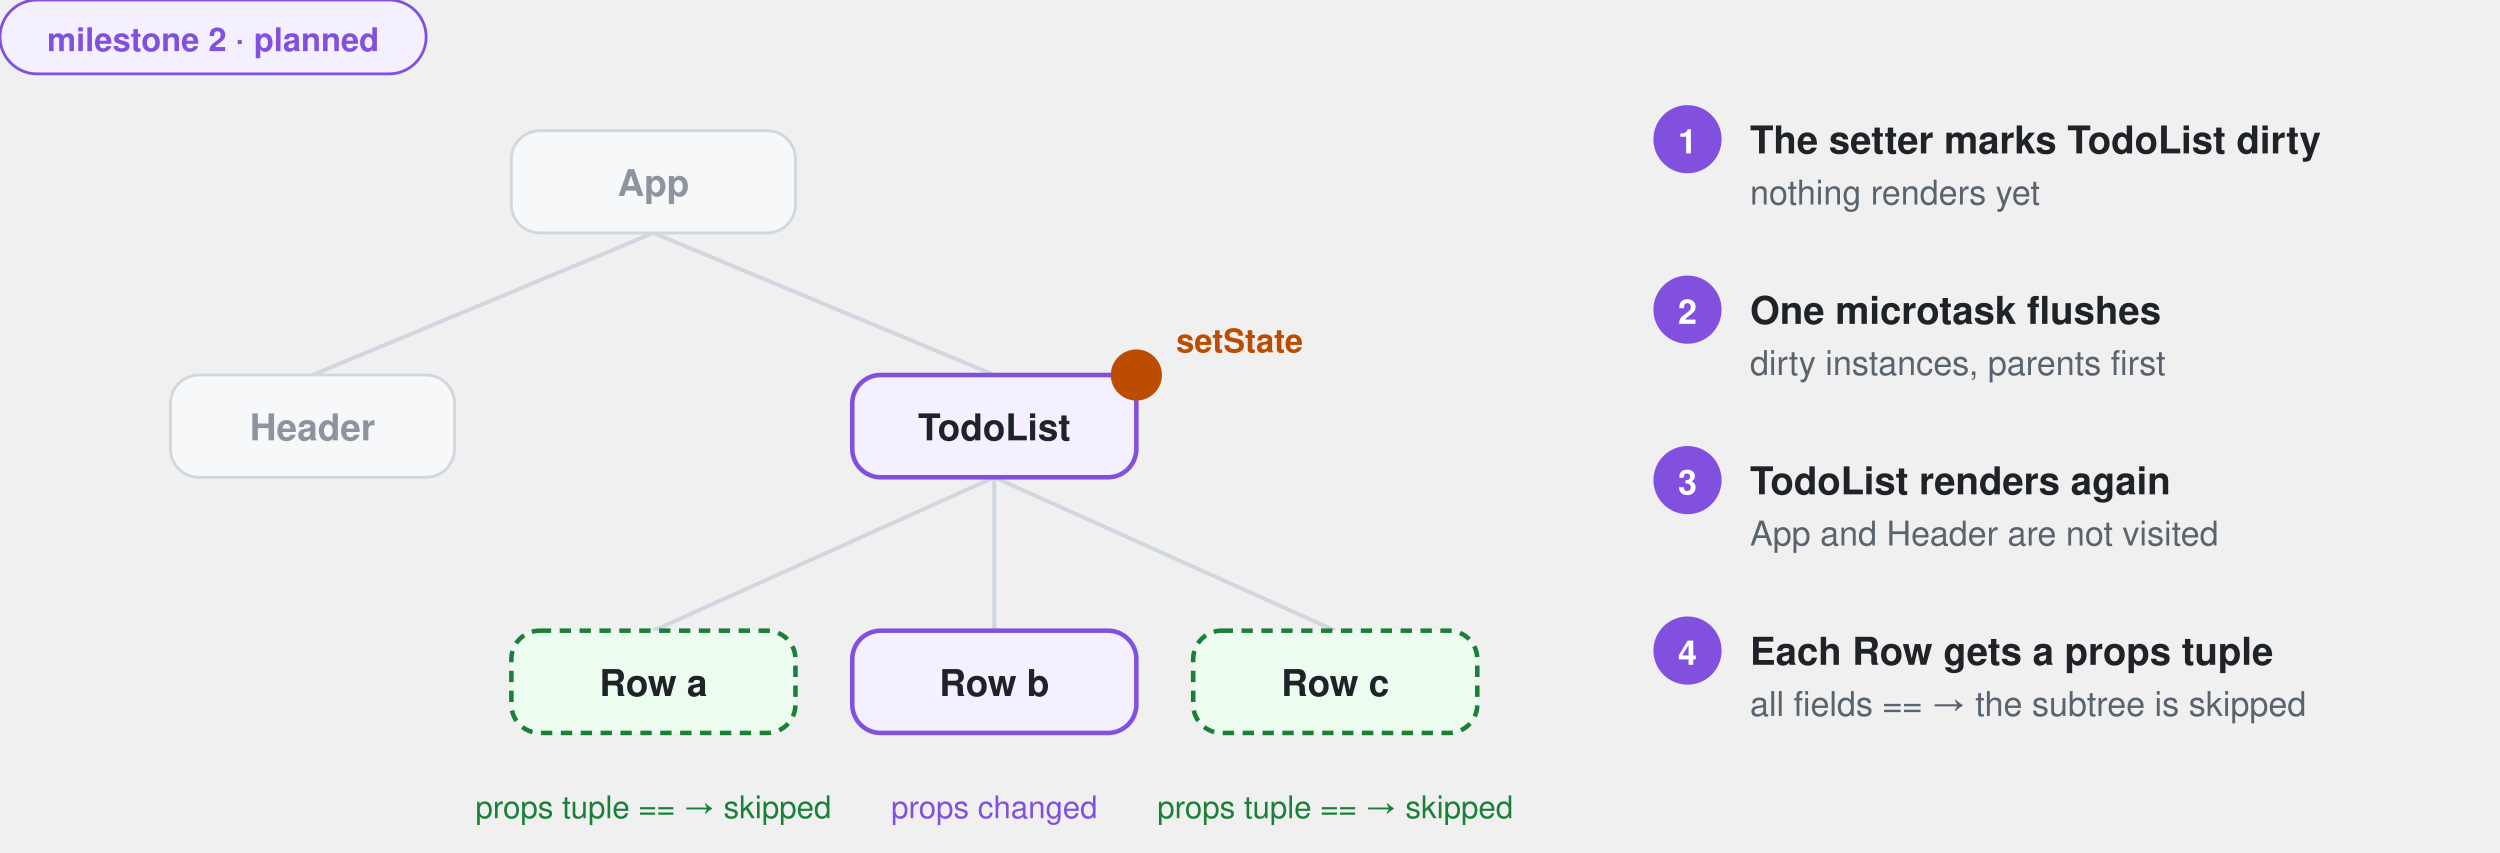
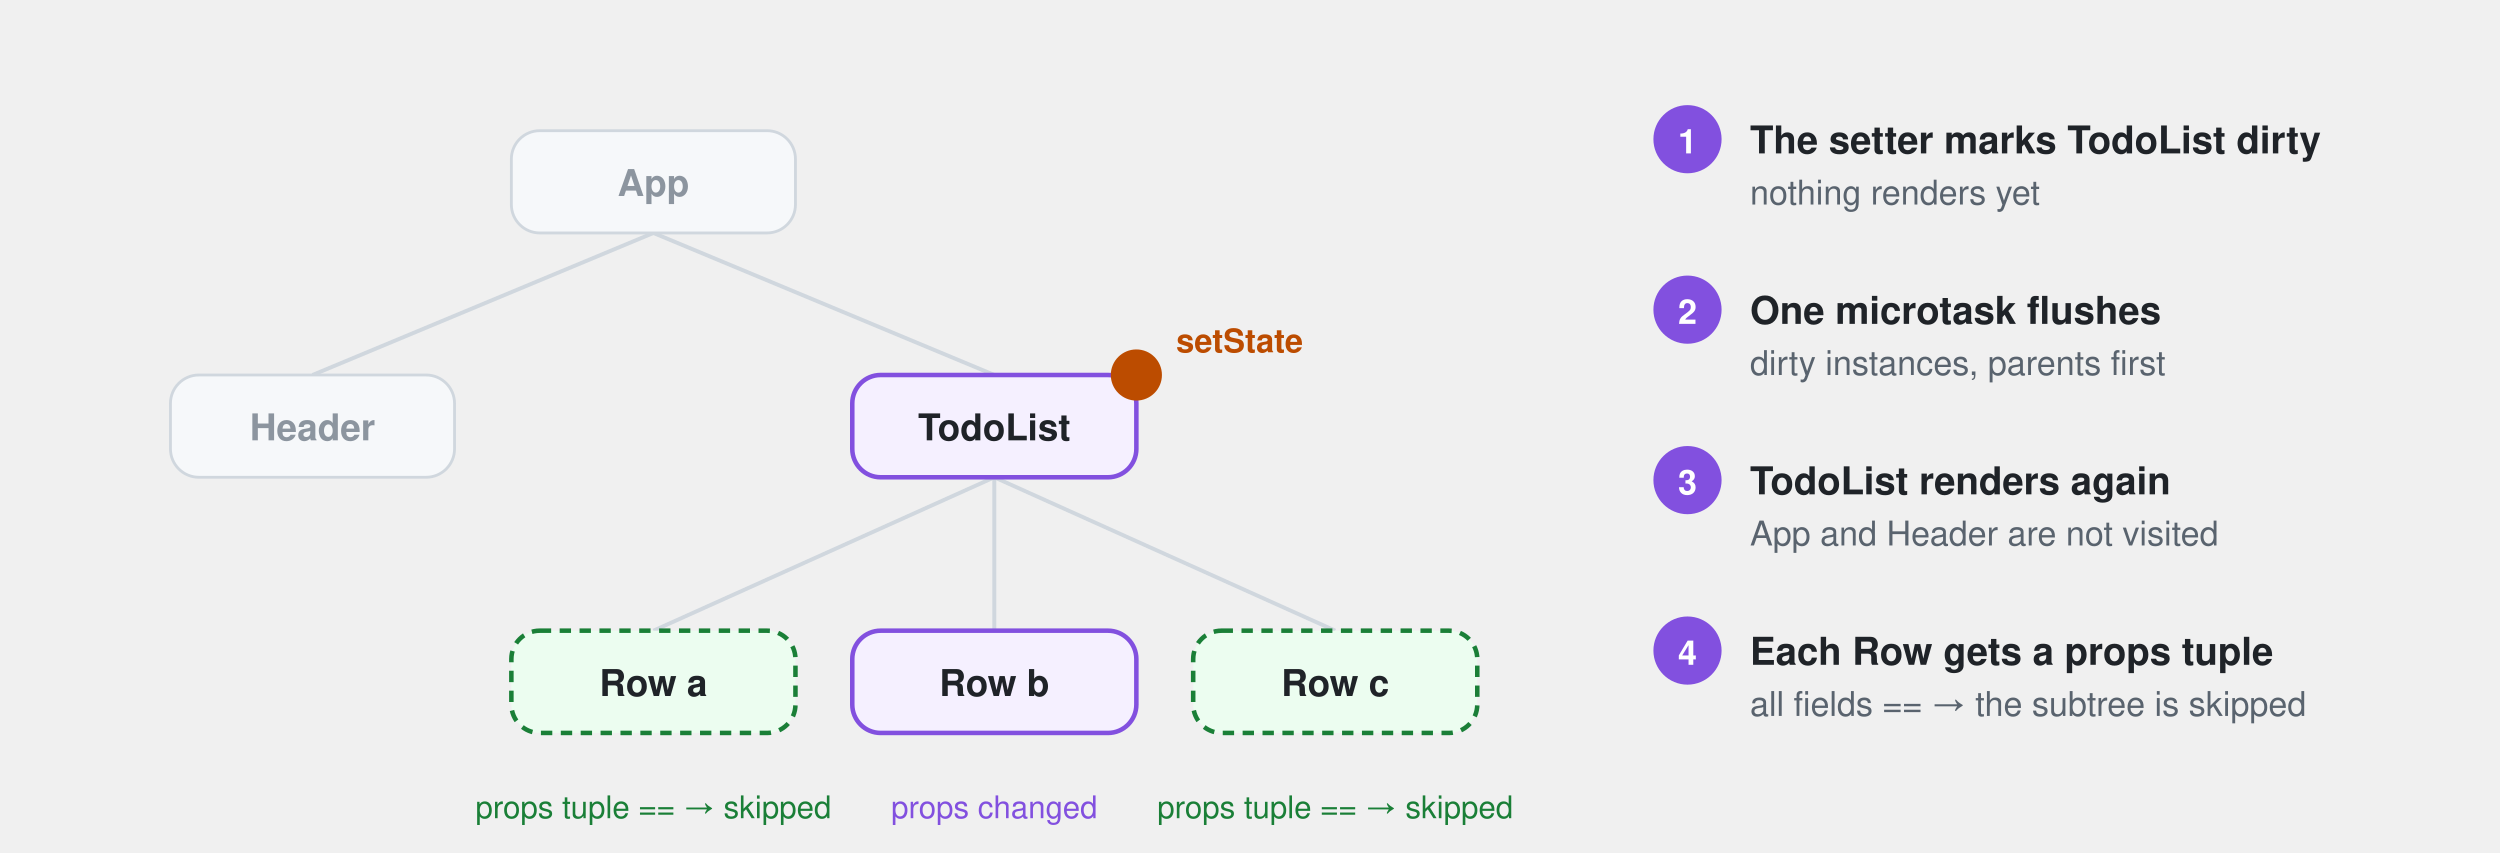
<svg xmlns="http://www.w3.org/2000/svg" viewBox="0 0 880 300" width="880" height="300" role="img" aria-label="A state update in TodoList re-renders TodoList only; App and Header are not visited; Rows whose props are physically equal are skipped">
  <style>text { font-family: -apple-system, BlinkMacSystemFont, 'Segoe UI', Helvetica, Arial, sans-serif; fill: #1f2328; }.mono { font-family: ui-monospace, SFMono-Regular, Menlo, Consolas, monospace; white-space: pre; }.muted { fill: #59636e; } .faint { fill: #8c959f; }.accent { fill: #8250df; } .green { fill: #1a7f37; }.orange { fill: #bc4c00; } .blue { fill: #0969da; }.flow { stroke-dasharray: 6 8; animation: flow 1.1s linear infinite; }@keyframes flow { to { stroke-dashoffset: -28; } }.pulse { animation: pulse 2.2s ease-in-out infinite; }@keyframes pulse { 0%, 100% { opacity: 1; } 50% { opacity: 0.35; } }@media (prefers-reduced-motion: reduce) { .flow, .pulse { animation: none; } }</style>
  <defs>
    <marker id="arrow-muted" viewBox="0 0 10 10" refX="9" refY="5" markerWidth="7" markerHeight="7" orient="auto-start-reverse">
      <path d="M0,0 L10,5 L0,10 z" fill="#59636e" />
    </marker>
    <marker id="arrow-accent" viewBox="0 0 10 10" refX="9" refY="5" markerWidth="7" markerHeight="7" orient="auto-start-reverse">
      <path d="M0,0 L10,5 L0,10 z" fill="#8250df" />
    </marker>
    <marker id="arrow-green" viewBox="0 0 10 10" refX="9" refY="5" markerWidth="7" markerHeight="7" orient="auto-start-reverse">
      <path d="M0,0 L10,5 L0,10 z" fill="#1a7f37" />
    </marker>
    <marker id="arrow-orange" viewBox="0 0 10 10" refX="9" refY="5" markerWidth="7" markerHeight="7" orient="auto-start-reverse">
      <path d="M0,0 L10,5 L0,10 z" fill="#bc4c00" />
    </marker>
    <marker id="arrow-blue" viewBox="0 0 10 10" refX="9" refY="5" markerWidth="7" markerHeight="7" orient="auto-start-reverse">
      <path d="M0,0 L10,5 L0,10 z" fill="#0969da" />
    </marker>
  </defs>
-   <rect x="0" y="0" width="150" height="26" rx="13" fill="#f5f0ff" stroke="#8250df" stroke-width="1" />
-   <text x="75" y="18" font-size="11.5" xml:space="preserve" class="accent" font-weight="600" text-anchor="middle">milestone 2 · planned</text>
  <line x1="230" y1="82" x2="110" y2="132" stroke="#d0d7de" stroke-width="1.4" />
  <line x1="230" y1="82" x2="350" y2="132" stroke="#d0d7de" stroke-width="1.4" />
  <line x1="350" y1="168" x2="230" y2="222" stroke="#d0d7de" stroke-width="1.4" />
  <line x1="350" y1="168" x2="350" y2="222" stroke="#d0d7de" stroke-width="1.4" />
  <line x1="350" y1="168" x2="470" y2="222" stroke="#d0d7de" stroke-width="1.4" />
  <rect x="180" y="46" width="100" height="36" rx="10" fill="#f6f8fa" stroke="#d0d7de" stroke-width="1" />
  <text x="230" y="69" font-size="13" xml:space="preserve" class="faint" font-weight="600" text-anchor="middle">App</text>
  <rect x="60" y="132" width="100" height="36" rx="10" fill="#f6f8fa" stroke="#d0d7de" stroke-width="1" />
  <text x="110" y="155" font-size="13" xml:space="preserve" class="faint" font-weight="600" text-anchor="middle">Header</text>
  <rect x="300" y="132" width="100" height="36" rx="10" fill="#f5f0ff" stroke="#8250df" stroke-width="1.6" />
  <text x="350" y="155" font-size="13" xml:space="preserve" font-weight="600" text-anchor="middle">TodoList</text>
  <rect x="180" y="222" width="100" height="36" rx="10" fill="#ecfdf0" stroke="#1a7f37" stroke-width="1.6" stroke-dasharray="4 3" />
  <text x="230" y="245" font-size="13" xml:space="preserve" font-weight="600" text-anchor="middle">Row a</text>
  <rect x="300" y="222" width="100" height="36" rx="10" fill="#f5f0ff" stroke="#8250df" stroke-width="1.6" />
  <text x="350" y="245" font-size="13" xml:space="preserve" font-weight="600" text-anchor="middle">Row b</text>
  <rect x="420" y="222" width="100" height="36" rx="10" fill="#ecfdf0" stroke="#1a7f37" stroke-width="1.6" stroke-dasharray="4 3" />
  <text x="470" y="245" font-size="13" xml:space="preserve" font-weight="600" text-anchor="middle">Row c</text>
  <circle cx="400" cy="132" r="9" fill="#bc4c00" class="pulse" />
  <text x="414" y="124" font-size="11.5" xml:space="preserve" class="orange" font-weight="600">setState</text>
  <text x="230" y="288" font-size="11" xml:space="preserve" class="green" text-anchor="middle">props tuple == → skipped</text>
  <text x="470" y="288" font-size="11" xml:space="preserve" class="green" text-anchor="middle">props tuple == → skipped</text>
  <text x="350" y="288" font-size="11" xml:space="preserve" class="accent" text-anchor="middle">props changed</text>
  <circle cx="594" cy="49" r="12" fill="#8250df" />
  <text x="594" y="54" font-size="12" xml:space="preserve" style="fill:#ffffff" font-weight="700" text-anchor="middle">1</text>
  <text x="616" y="54" font-size="13.5" xml:space="preserve" font-weight="600">The setter marks TodoList dirty</text>
  <text x="616" y="72" font-size="12" xml:space="preserve" class="muted">nothing renders yet</text>
  <circle cx="594" cy="109" r="12" fill="#8250df" />
  <text x="594" y="114" font-size="12" xml:space="preserve" style="fill:#ffffff" font-weight="700" text-anchor="middle">2</text>
  <text x="616" y="114" font-size="13.5" xml:space="preserve" font-weight="600">One microtask flushes</text>
  <text x="616" y="132" font-size="12" xml:space="preserve" class="muted">dirty instances, parents first</text>
  <circle cx="594" cy="169" r="12" fill="#8250df" />
  <text x="594" y="174" font-size="12" xml:space="preserve" style="fill:#ffffff" font-weight="700" text-anchor="middle">3</text>
  <text x="616" y="174" font-size="13.5" xml:space="preserve" font-weight="600">TodoList renders again</text>
  <text x="616" y="192" font-size="12" xml:space="preserve" class="muted">App and Header are not visited</text>
  <circle cx="594" cy="229" r="12" fill="#8250df" />
  <text x="594" y="234" font-size="12" xml:space="preserve" style="fill:#ffffff" font-weight="700" text-anchor="middle">4</text>
  <text x="616" y="234" font-size="13.5" xml:space="preserve" font-weight="600">Each Row gets a props tuple</text>
  <text x="616" y="252" font-size="12" xml:space="preserve" class="muted">all fields == → the subtree is skipped</text>
</svg>
